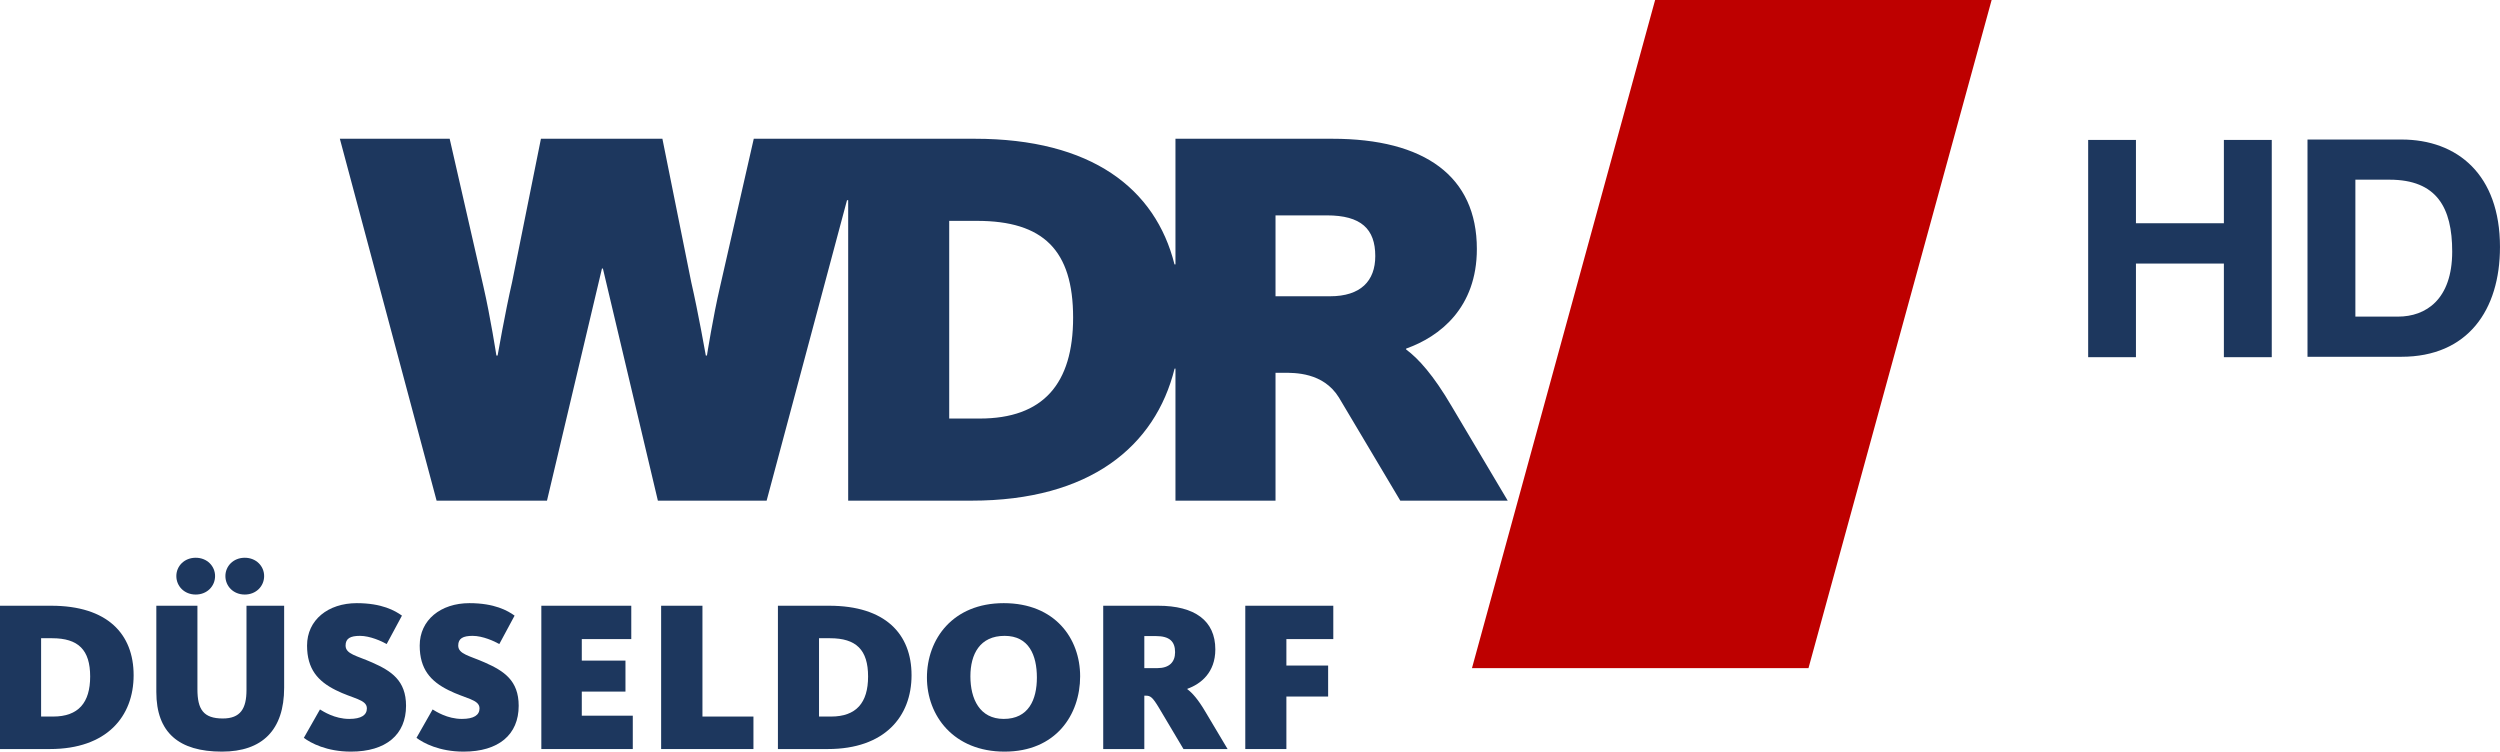
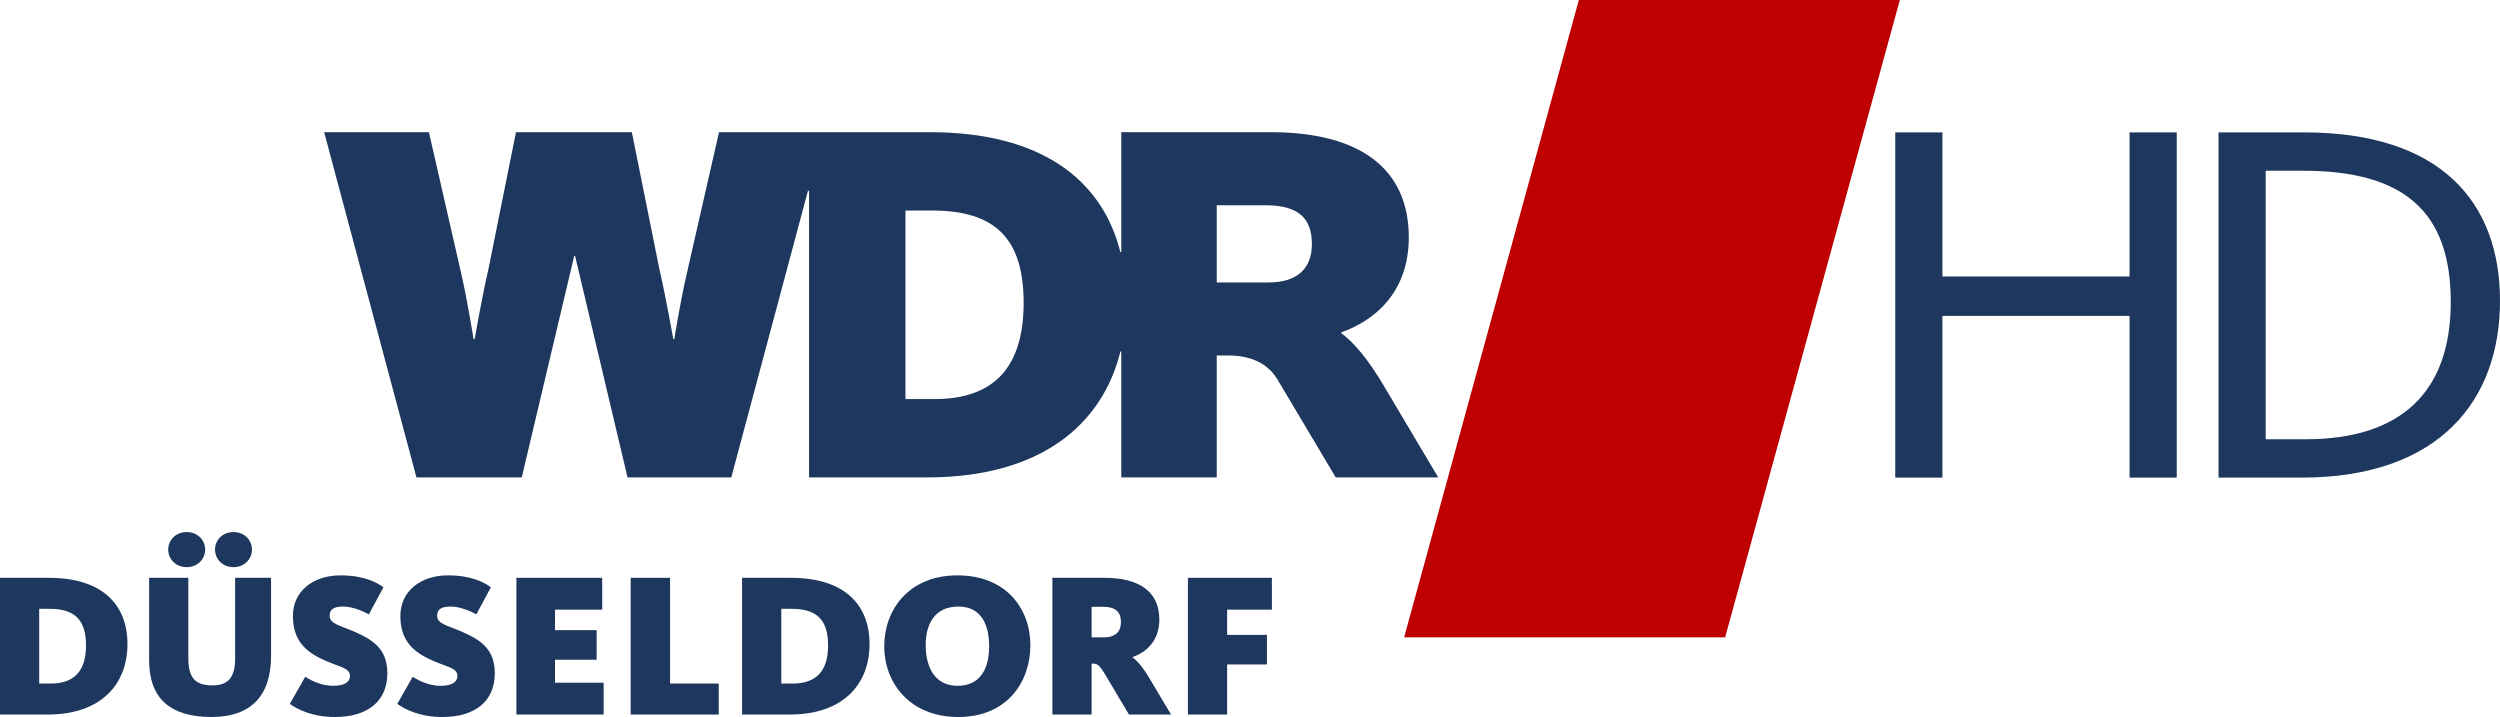
- <svg xmlns="http://www.w3.org/2000/svg" width="269.41" height="81" version="1.1" viewBox="0 0 269.41 81" xml:space="preserve">
+ <svg xmlns="http://www.w3.org/2000/svg" width="282.42" height="80.998" version="1.1" viewBox="0 0 282.42 80.998" xml:space="preserve">
  <g transform="matrix(.57971 0 0 .57971 443.6 -97.373)" fill="#1d375e" stroke-width="1px" aria-label="DÜSSELDORF">
    <path d="m-765.21 307.21h9.28c10.56 0 15.56-6.04 15.56-13.72s-4.88-12.92-15.32-12.92h-9.52zm7.64-6.04v-14.56h2.04c4.88 0 7.08 2.16 7.08 7.12 0 4.88-2.2 7.44-6.88 7.44z" />
    <path d="m-723.95 307.69c7.52 0 11.56-4.04 11.56-11.88v-15.24h-7v15.68c0 3.44-1.12 5.28-4.4 5.28-3.6 0-4.72-1.68-4.72-5.44v-15.52h-7.64v16.04c0 7.52 4.16 11.08 12.2 11.08zm-4.88-29.2c2.12 0 3.6-1.56 3.6-3.44 0-1.84-1.48-3.4-3.6-3.4s-3.6 1.56-3.6 3.4c0 1.88 1.48 3.44 3.6 3.44zm9.12 0c2.12 0 3.6-1.56 3.6-3.44 0-1.84-1.48-3.4-3.6-3.4s-3.6 1.56-3.6 3.4c0 1.88 1.48 3.44 3.6 3.44z" />
    <path d="m-699.97 307.69c6.52 0 10.24-3.16 10.24-8.52 0-4.72-2.76-6.48-6.28-8.04-2.88-1.28-4.96-1.56-4.96-3.16 0-1.32 0.88-1.8 2.68-1.8 1.88 0 4.04 1 4.96 1.52l2.84-5.28c-1.28-0.92-3.72-2.32-8.4-2.32-5.32 0-9.24 3.12-9.24 7.88 0 4.4 2.04 6.64 5.32 8.28 3.16 1.6 5.8 1.72 5.8 3.4 0 1.24-1.04 1.96-3.28 1.96-2.72 0-4.84-1.4-5.44-1.76l-3 5.28c1.28 0.96 4.24 2.56 8.76 2.56z" />
    <path d="m-679.03 307.69c6.52 0 10.24-3.16 10.24-8.52 0-4.72-2.76-6.48-6.28-8.04-2.88-1.28-4.96-1.56-4.96-3.16 0-1.32 0.88-1.8 2.68-1.8 1.88 0 4.04 1 4.96 1.52l2.84-5.28c-1.28-0.92-3.72-2.32-8.4-2.32-5.32 0-9.24 3.12-9.24 7.88 0 4.4 2.04 6.64 5.32 8.28 3.16 1.6 5.8 1.72 5.8 3.4 0 1.24-1.04 1.96-3.28 1.96-2.72 0-4.84-1.4-5.44-1.76l-3 5.28c1.28 0.96 4.24 2.56 8.76 2.56z" />
    <path d="m-664.58 307.21h17v-6.2h-9.48v-4.48h8.12v-5.76h-8.12v-4h9.2v-6.2h-16.72z" />
    <path d="m-642.31 307.21h17.16v-6.04h-9.48v-20.6h-7.68z" />
    <path d="m-620.6 307.21h9.28c10.56 0 15.56-6.04 15.56-13.72s-4.88-12.92-15.32-12.92h-9.52zm7.64-6.04v-14.56h2.04c4.88 0 7.08 2.16 7.08 7.12 0 4.88-2.2 7.44-6.88 7.44z" />
    <path d="m-578.46 307.69c9.52 0 14.04-6.84 14.04-14 0-7.04-4.68-13.6-14.2-13.6-9.48 0-14.28 6.68-14.28 13.84 0 7.08 4.96 13.76 14.44 13.76zm-0.16-6.08c-4.48 0-6.2-3.72-6.2-7.92 0-4.12 1.76-7.52 6.36-7.52 4.52 0 6 3.6 6 7.76 0 4.12-1.56 7.68-6.16 7.68z" />
    <path d="m-560.13 307.21h7.64v-9.92h0.28c0.84 0 1.24 0.24 2.48 2.32l4.52 7.6h8.2l-4.12-6.92c-1.36-2.32-2.48-3.56-3.36-4.2v-0.08c2.48-0.88 5.2-3 5.2-7.32 0-5.36-3.84-8.12-10.64-8.12h-10.2zm7.64-15.04v-5.96h2.16c2.52 0 3.56 1 3.56 3 0 1.84-1.08 2.96-3.32 2.96z" />
    <path d="m-533.72 307.21h7.64v-9.76h7.76v-5.76h-7.76v-4.92h8.72v-6.2h-16.36z" />
  </g>
-   <g transform="translate(36.622)">
-     <path d="m141.74 0h36.264l-19.736 72h-36.264z" fill="#be0000" stroke-width="5.576" />
-     <g transform="matrix(5.4791 0 0 -5.4791 -312.68 3030.2)">
+   <g transform="translate(47.228 145.98)">
+     <path d="m131.13-145.98h36.264l-19.736 72h-36.264z" fill="#be0000" stroke-width="5.576" />
+     <g transform="matrix(5.4791 0 0 -5.4791 -323.29 2884.2)">
      <g transform="translate(76.544,547.22)">
        <path d="m0 0h-1.073v1.591h1.01c0.672 0 0.952-0.266 0.952-0.8 0-0.493-0.29-0.791-0.889-0.791m-6.892-2.405h-0.599v3.888h0.545c1.304 0 1.892-0.575 1.892-1.903 0-1.302-0.588-1.985-1.838-1.985m3.851-1.615h1.968v2.515h0.15c0.222 0 0.787 0.013 1.096-0.485l1.208-2.03h2.113l-1.098 1.849c-0.364 0.623-0.664 0.951-0.9 1.124v0.018c0.664 0.235 1.391 0.804 1.391 1.959 0 1.431-1.028 2.168-2.844 2.168h-3.084v-2.471h-0.019c-0.374 1.49-1.63 2.471-3.929 2.471h-4.346l-0.662-2.906c-0.14-0.599-0.259-1.358-0.259-1.358h-0.022s-0.149 0.846-0.287 1.445l-0.567 2.819h-2.389l-0.567-2.819c-0.138-0.599-0.285-1.445-0.285-1.445h-0.024s-0.117 0.759-0.255 1.358l-0.664 2.906h-2.16l1.903-7.118h2.171l1.081 4.565h0.019l1.081-4.565h2.139l1.581 5.91h0.023v-5.91h2.427c2.328 0 3.613 1.068 3.993 2.597h0.017z" fill="#1d375e" />
      </g>
    </g>
-     <g transform="matrix(5.4714 0 0 -5.4714 -312.1 3026.1)" fill="#cdcdcd">
-       <g transform="translate(91.477,550.32)">
-         <path d="m0 0h0.941v-1.641h1.732v1.641h0.943v-4.279h-0.943v1.844h-1.732v-1.844h-0.941z" fill="#1d375e" />
-       </g>
-       <g transform="translate(96.74,546.84)">
-         <path d="m0 0h0.841c0.545 0 1.066 0.335 1.066 1.282 0 0.863-0.303 1.415-1.235 1.415h-0.672zm-0.943 3.488h1.849c1.107 0 1.942-0.694 1.942-2.117 0-1.241-0.634-2.162-1.942-2.162h-1.849z" fill="#1d375e" />
-       </g>
+     <g transform="translate(-43.905 -52.676)" fill="#1d375e">
+       <path d="m210.78-39.349h5.329v-18.27h21.14v18.27h5.329v-39h-5.329v16.279h-21.14v-16.279h-5.329z" />
+       <path d="m247.3-39.349h9.369c15.577 0 22.428-8.725 22.428-19.968s-6.793-19.032-22.135-19.032h-9.662zm5.329-4.333v-30.333h4.216c11.36 0 16.689 4.568 16.689 14.815 0 10.189-5.622 15.518-16.396 15.518z" />
    </g>
  </g>
</svg>
